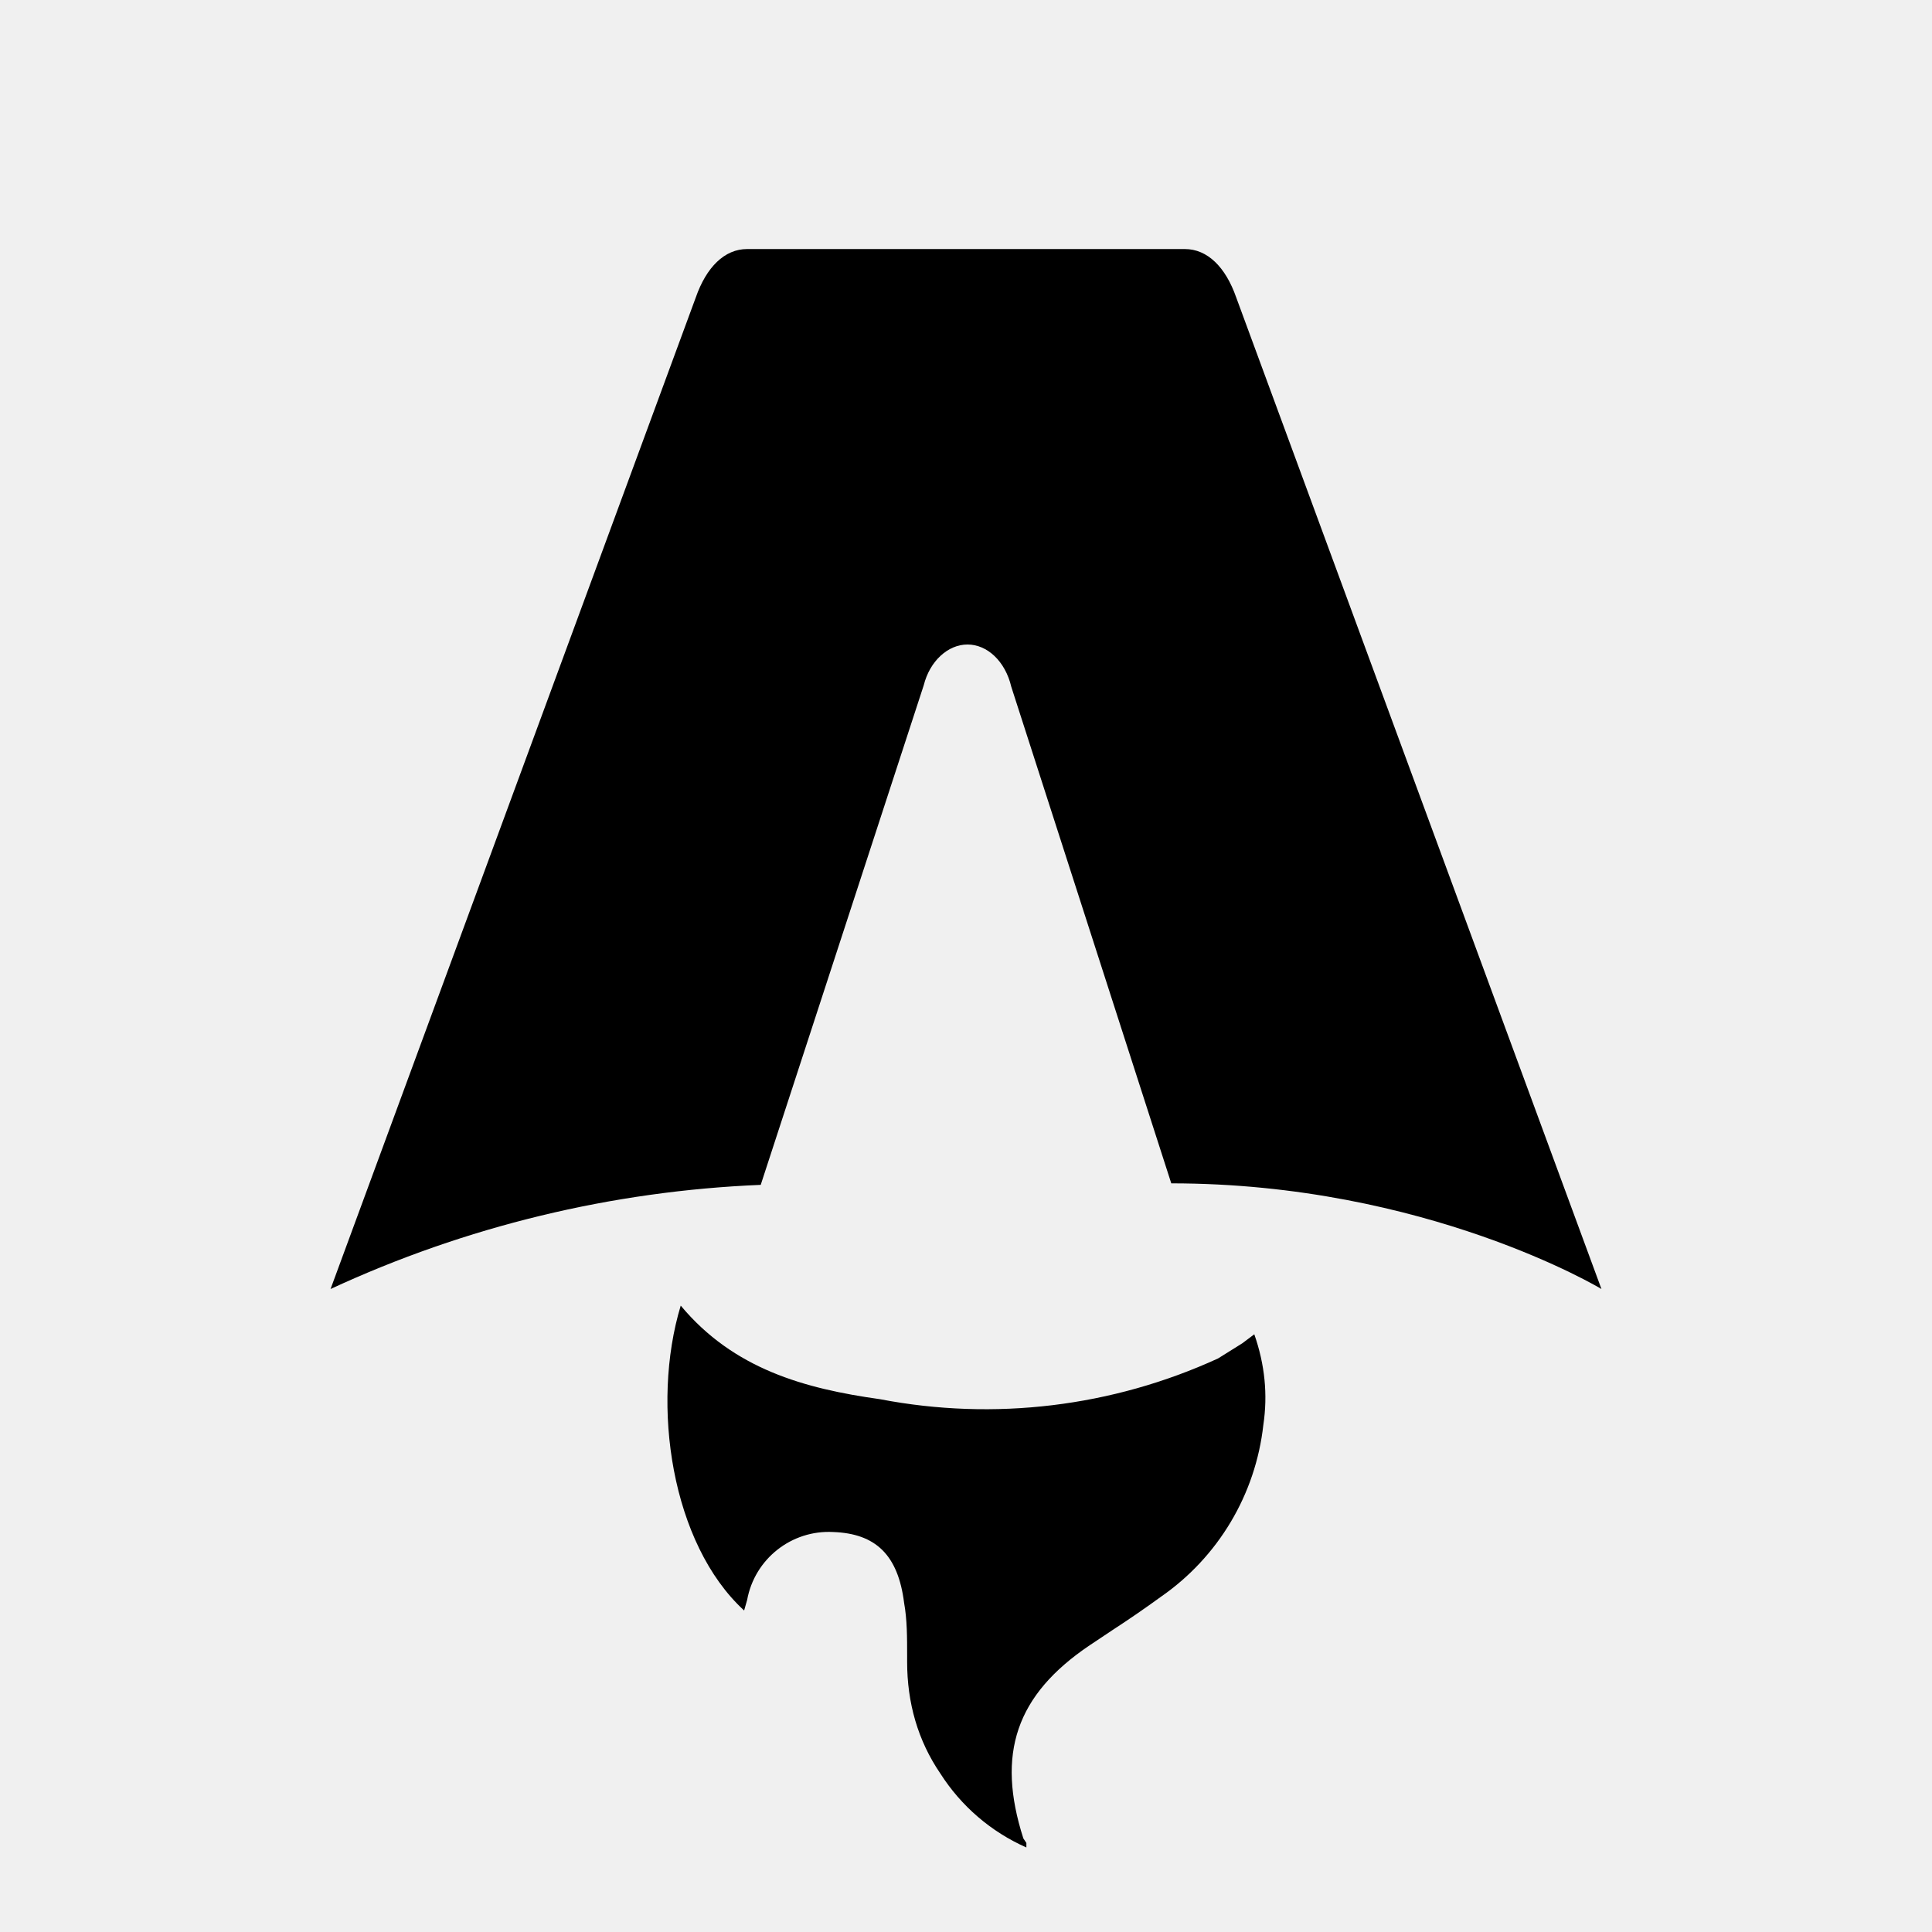
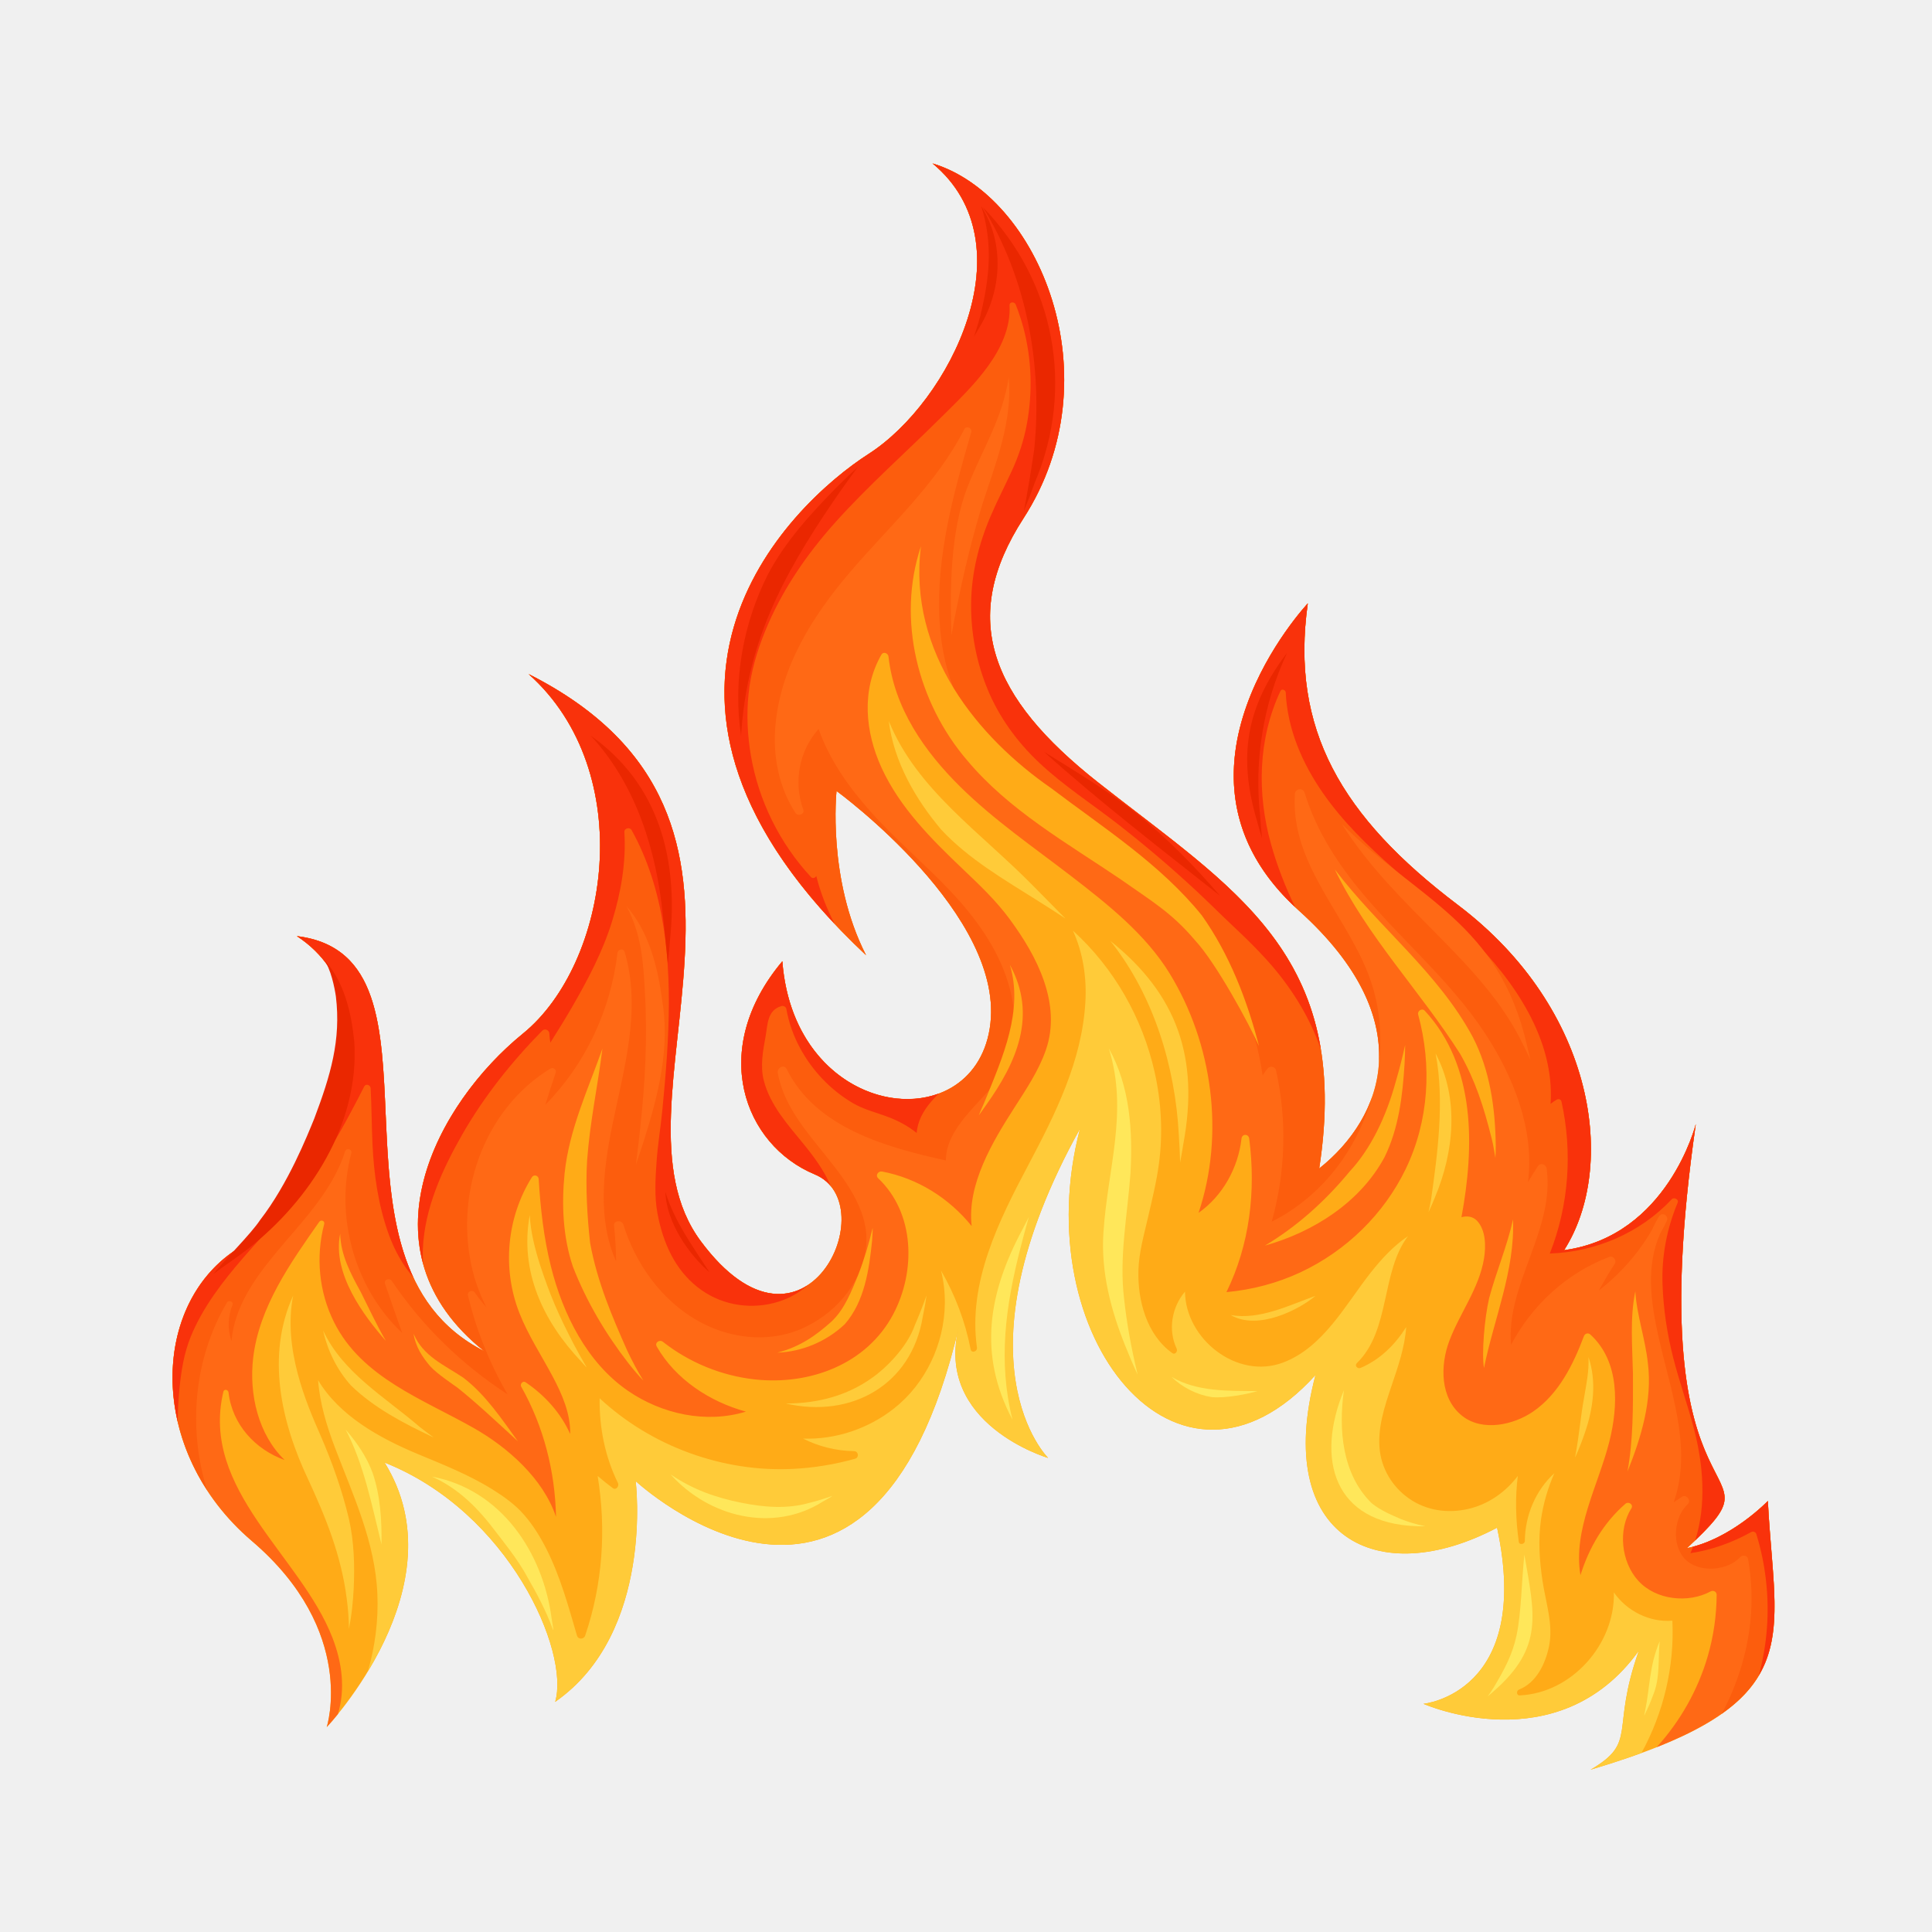
- <svg xmlns="http://www.w3.org/2000/svg" fill="none" viewBox="0 0 128 128">
-   <path d="M50.4 78.5a75.1 75.1 0 0 0-28.5 6.9l24.2-65.7c.7-2 1.9-3.2 3.4-3.2h29c1.5 0 2.7 1.2 3.4 3.2l24.2 65.7s-11.6-7-28.5-7L67 45.5c-.4-1.7-1.6-2.8-2.9-2.8-1.3 0-2.5 1.1-2.9 2.7L50.4 78.5Zm-1.1 28.2Zm-4.2-20.2c-2 6.6-.6 15.8 4.2 20.2a17.5 17.5 0 0 1 .2-.7 5.5 5.5 0 0 1 5.7-4.5c2.8.1 4.3 1.5 4.7 4.7.2 1.1.2 2.3.2 3.5v.4c0 2.7.7 5.2 2.2 7.4a13 13 0 0 0 5.7 4.9v-.3l-.2-.3c-1.8-5.6-.5-9.5 4.4-12.8l1.5-1a73 73 0 0 0 3.2-2.2 16 16 0 0 0 6.8-11.4c.3-2 .1-4-.6-6l-.8.6-1.6 1a37 37 0 0 1-22.4 2.7c-5-.7-9.7-2-13.2-6.2Z" />
-   <style>
-         path { fill: #000; }
-         @media (prefers-color-scheme: dark) {
-             path { fill: #FFF; }
-         }
-     </style>
+ <svg xmlns="http://www.w3.org/2000/svg" width="500" zoomAndPan="magnify" viewBox="0 0 375 375" height="500" preserveAspectRatio="xMidYMid meet" version="1.0">
+   <defs>
+     <clipPath id="551d6f5ef2">
+       <path d="M 33.484 31.723 L 344.438 31.723 L 344.438 343.5 L 33.484 343.5 Z M 33.484 31.723 " clip-rule="nonzero" />
+     </clipPath>
+     <clipPath id="cce763a001">
+       <path d="M 61 180.406 L 325 180.406 L 325 343.5 L 61 343.5 Z M 61 180.406 " clip-rule="nonzero" />
+     </clipPath>
+     <clipPath id="81205ddd83">
+       <path d="M 33.484 31.723 L 344.438 31.723 L 344.438 339.301 L 33.484 339.301 Z M 33.484 31.723 " clip-rule="nonzero" />
+     </clipPath>
+     <clipPath id="bd0957646c">
+       <path d="M 33 31.238 L 267 31.238 L 267 290 L 33 290 Z M 33 31.238 " clip-rule="nonzero" />
+     </clipPath>
+     <clipPath id="8827cbc29d">
+       <path d="M 140 31.238 L 257 31.238 L 257 204 L 140 204 Z M 140 31.238 " clip-rule="nonzero" />
+     </clipPath>
+     <clipPath id="730402bf49">
+       <path d="M 239.008 117 L 344.438 117 L 344.438 333 L 239.008 333 Z M 239.008 117 " clip-rule="nonzero" />
+     </clipPath>
+     <clipPath id="18ccd9d69e">
+       <path d="M 328 291 L 344.438 291 L 344.438 325.68 L 328 325.68 Z M 328 291 " clip-rule="nonzero" />
+     </clipPath>
+   </defs>
+   <g clip-path="url(#551d6f5ef2)">
+     <path fill="#ffab17" d="M 181.012 31.723 C 199.816 47.305 184.406 77.961 168.594 88.109 C 152.777 98.258 114.715 135.395 168.105 185.41 C 160.535 170.645 162.371 153.527 162.371 153.527 C 162.371 153.527 195.625 177.766 192.109 199.613 C 188.594 221.465 154.191 217.285 151.852 186.586 C 137.453 203.73 144.391 222.242 158.16 227.953 C 171.934 233.66 156.078 267.922 136.008 240.902 C 115.938 213.887 158.863 159.23 102.609 130.836 C 124.012 149.945 118.23 187.02 101.504 200.621 C 84.773 214.223 69.328 242.625 93.977 262.254 C 59.48 244.723 89.664 185.602 57.629 181.703 C 78.598 195.422 63.859 231.559 46.531 242.113 C 29.203 252.672 28.305 281.543 48.879 299.102 C 69.453 316.656 63.418 335.23 63.418 335.23 C 63.418 335.23 89.492 307.738 74.648 283.879 C 98.867 293.504 110.633 320.59 107.758 330.328 C 127.086 316.867 123.383 287.48 123.383 287.48 C 123.383 287.48 169.195 329.996 186.141 257.445 C 181.254 276.457 203.449 282.992 203.449 282.992 C 203.449 282.992 184.504 264.422 209.629 219.074 C 199.07 259.32 228.672 296.312 255.332 266.898 C 247.039 298.512 267.438 308.75 290.582 296.523 C 297.492 328.645 276.293 330.711 276.293 330.711 C 276.293 330.711 302.383 342.289 318.102 320.398 C 312.539 336.043 318.004 338.074 308.723 343.5 C 351.688 330.746 344.523 318.781 343.141 291.34 C 343.141 291.34 336.066 298.746 327.426 300.5 C 348.059 281.441 317.273 300.355 329.152 218.188 C 329.152 218.188 323.73 239.926 303.594 242.656 C 313.859 226.602 309.926 196.047 282.996 175.668 C 260.355 158.539 250.402 141.504 253.844 117.117 C 253.844 117.117 222.703 150.305 252.094 176.723 C 275.789 198.02 268.613 216.809 256.059 226.801 C 262.457 185.25 239.516 172.668 213.102 151.84 C 192.246 135.391 186.09 120.039 198.652 100.609 C 216.336 73.25 201.668 37.969 181.012 31.723 " fill-opacity="1" fill-rule="nonzero" />
+   </g>
+   <g clip-path="url(#cce763a001)">
+     <path fill="#ffcb39" d="M 308.723 343.5 C 312.375 342.418 315.645 341.336 318.609 340.25 C 322.891 332.445 325.035 323.488 324.605 314.574 C 320.164 314.93 315.762 312.699 313.254 309.09 C 313.488 319.055 305.156 328.594 295.008 329.074 C 294.301 329.109 294.293 328.16 294.852 327.938 C 298.215 326.617 299.949 322.938 300.652 319.613 C 301.547 315.395 300.031 311.043 299.406 306.883 C 298.812 302.934 298.539 298.984 299.098 295.012 C 299.535 291.871 300.438 288.84 301.695 285.949 C 298.055 289.273 296.012 294.16 295.969 299.105 C 295.961 299.758 294.891 299.945 294.793 299.266 C 294.785 299.215 294.781 299.16 294.777 299.105 C 294.195 294.902 294.082 290.672 294.605 286.48 C 292.363 289.438 289.25 291.723 285.641 292.715 C 281.746 293.785 277.555 293.414 274.09 291.258 C 270.715 289.156 268.355 285.652 267.836 281.691 C 267.273 277.348 268.738 273.023 270.105 268.965 C 271.355 265.262 272.68 261.492 272.938 257.586 C 270.785 261.004 267.871 263.902 264.09 265.512 C 263.508 265.754 262.855 265.086 263.375 264.578 C 269.93 258.176 268.008 246.875 273.289 239.941 C 270.449 241.832 268.09 244.43 265.98 247.105 C 261.113 253.305 256.832 261.531 249.039 264.473 C 240.098 267.844 230.094 259.898 230.008 250.707 C 227.438 253.707 226.672 258.145 228.391 261.781 C 228.633 262.285 228.094 263.035 227.539 262.637 C 222.547 259.047 220.797 252.422 220.969 246.543 C 221.059 243.215 222.008 239.82 222.758 236.594 C 223.57 233.066 224.457 229.531 224.941 225.938 C 225.738 220.02 225.426 213.953 224.121 208.129 C 221.766 197.598 216.227 187.883 208.254 180.637 C 210.223 184.973 210.949 189.746 210.668 194.547 C 210.008 205.934 204.836 216.246 199.594 226.133 C 193.867 236.941 187.844 248.957 189.625 261.562 C 189.738 262.352 188.562 262.715 188.402 261.902 C 187.355 256.5 185.387 251.355 182.652 246.613 C 183.168 248.699 183.422 250.852 183.395 253.02 C 183.289 260.832 179.68 268.535 173.52 273.387 C 168.527 277.324 162.207 279.441 155.879 279.234 C 158.941 280.773 162.281 281.613 165.781 281.664 C 166.633 281.68 166.797 282.906 165.98 283.137 C 162.055 284.242 157.977 284.91 153.898 285.113 C 140.25 285.789 126.383 280.703 116.391 271.406 C 116.309 277.09 117.426 282.727 119.945 287.855 C 120.23 288.434 119.586 289.32 118.953 288.848 C 117.941 288.09 116.961 287.301 116.004 286.484 C 117.703 296.855 116.973 307.484 113.582 317.465 C 113.324 318.219 112.227 318.273 111.992 317.465 C 110.328 311.773 108.754 305.984 106.066 300.668 C 104.887 298.328 103.492 296.074 101.773 294.082 C 100.039 292.07 97.816 290.484 95.57 289.082 C 90.977 286.227 85.922 284.242 80.953 282.168 C 73.68 279.125 65.875 274.816 61.738 267.883 C 62.078 272.391 63.41 276.762 65.027 281.016 C 68.57 290.324 72.828 299.316 73.25 309.445 C 73.461 314.578 72.801 319.613 71.395 324.438 C 77.566 314.238 83.684 298.395 74.648 283.879 C 98.867 293.504 110.633 320.59 107.758 330.324 C 127.086 316.867 123.383 287.48 123.383 287.48 C 123.383 287.48 169.195 329.996 186.141 257.445 C 181.254 276.457 203.449 282.992 203.449 282.992 C 203.449 282.992 184.504 264.422 209.629 219.074 C 199.07 259.32 228.672 296.312 255.332 266.898 C 247.039 298.512 267.434 308.75 290.582 296.523 C 297.492 328.645 276.293 330.711 276.293 330.711 C 276.293 330.711 302.383 342.289 318.102 320.398 C 312.539 336.043 318.004 338.074 308.723 343.5 " fill-opacity="1" fill-rule="nonzero" />
+   </g>
+   <g clip-path="url(#81205ddd83)">
+     <path fill="#ff6915" d="M 343.141 291.34 C 343.141 291.34 336.066 298.746 327.426 300.496 C 348.059 281.434 317.273 300.355 329.152 218.188 C 329.152 218.188 323.73 239.926 303.59 242.656 C 313.859 226.602 309.926 196.047 282.996 175.668 C 260.355 158.539 250.402 141.5 253.844 117.117 C 253.844 117.117 222.703 150.305 252.094 176.723 C 275.789 198.023 268.613 216.809 256.059 226.801 C 262.457 185.25 239.516 172.664 213.102 151.84 C 192.246 135.391 186.09 120.039 198.652 100.609 C 216.336 73.25 201.668 37.969 181.012 31.723 C 199.809 47.305 184.41 77.961 168.594 88.113 C 152.777 98.258 114.715 135.395 168.105 185.41 C 160.535 170.645 162.371 153.527 162.371 153.527 C 162.371 153.527 195.625 177.766 192.109 199.613 C 188.598 221.465 154.191 217.285 151.852 186.586 C 137.453 203.73 144.391 222.242 158.16 227.953 C 171.934 233.66 156.078 267.922 136.008 240.902 C 115.938 213.887 158.863 159.23 102.609 130.836 C 124.012 149.945 118.23 187.02 101.504 200.621 C 84.773 214.223 69.328 242.621 93.977 262.254 C 59.48 244.723 89.664 185.602 57.629 181.703 C 78.598 195.422 63.859 231.559 46.531 242.113 C 29.203 252.672 28.305 281.543 48.883 299.102 C 69.453 316.656 63.418 335.23 63.418 335.23 C 63.418 335.23 64.277 334.324 65.582 332.719 C 67.082 327.77 66.379 322.668 64.535 317.902 C 58.375 301.953 38.836 289.168 43.355 270.133 C 43.5 269.527 44.301 269.738 44.359 270.27 C 45.066 276.488 49.539 281.348 55.246 283.387 C 50.102 278.414 48.328 270.609 49.133 263.621 C 50.281 253.695 56.387 245.117 61.965 237.156 C 62.297 236.684 63.09 236.961 62.93 237.566 C 61.254 243.91 61.898 250.785 64.855 256.664 C 70.25 267.43 82.102 271.582 91.945 277.176 C 98.527 280.91 105.438 286.98 107.922 294.422 C 107.742 285.613 105.535 276.871 101.172 269.16 C 100.875 268.641 101.484 267.934 102.027 268.305 C 105.762 270.836 108.836 274.234 110.668 278.332 C 110.762 274.418 109.109 270.637 107.281 267.191 C 105.098 263.082 102.492 259.156 100.793 254.797 C 97.438 246.203 98.352 236.316 103.238 228.5 C 103.625 227.887 104.52 228.16 104.559 228.859 C 104.902 234.562 105.543 240.266 106.934 245.824 C 109.227 255.004 113.902 264.484 121.906 269.969 C 128.508 274.496 137.078 276.344 144.781 273.996 C 137.773 272.082 131.105 267.715 127.48 261.375 C 127.023 260.566 128.035 259.945 128.68 260.453 C 133.781 264.473 140.062 267.039 146.52 267.746 C 157.137 268.902 168.215 264.844 173.383 255.074 C 177.785 246.746 177.594 235.461 170.449 228.695 C 169.844 228.117 170.488 227.254 171.207 227.391 C 178.125 228.703 184.234 232.574 188.602 237.98 C 187.672 229.855 192.691 221.543 196.906 214.977 C 199.199 211.395 201.625 207.801 203.02 203.75 C 204.547 199.32 204.129 194.734 202.613 190.359 C 201.125 186.039 198.684 182.086 195.992 178.422 C 193.34 174.805 190.098 171.746 186.859 168.66 C 180.793 162.879 174.684 156.793 171.125 149.062 C 167.914 142.078 167.152 133.953 171.07 127.086 C 171.469 126.387 172.387 126.777 172.461 127.465 C 173.562 137.449 179.457 145.891 186.449 152.773 C 193.012 159.227 200.629 164.449 207.902 170.043 C 214.898 175.43 222.348 181.309 227.016 188.93 C 235.383 202.566 237.742 220.172 232.641 235.41 C 237.316 232.133 240.34 226.664 240.973 221 C 241.078 220.031 242.348 220.047 242.469 221 C 243.793 231.172 242.578 241.559 238.051 250.801 C 243.035 250.344 247.93 249.062 252.465 246.934 C 261.281 242.797 268.613 235.676 272.852 226.891 C 277.348 217.574 277.973 206.848 275.266 196.93 C 275.07 196.211 276.02 195.605 276.551 196.184 C 286.5 206.934 286.191 222.652 283.668 236.266 C 284.715 235.953 285.879 236.098 286.684 236.945 C 288.426 238.781 288.426 241.965 288.047 244.273 C 287.098 250.086 283.328 254.883 281.301 260.297 C 279.527 265.027 279.484 271.398 283.816 274.824 C 287.75 277.934 293.789 276.59 297.594 273.973 C 302.551 270.562 305.375 264.836 307.43 259.359 C 307.633 258.828 308.242 258.629 308.684 259.027 C 314.434 264.281 314.121 272.891 312.363 279.852 C 310.254 288.223 305.27 296.949 306.766 305.734 C 308.426 300.43 311.219 295.605 315.484 291.887 C 316.094 291.352 317.117 292.039 316.648 292.777 C 314.004 296.934 314.66 303.188 318 306.84 C 321.438 310.598 327.719 311.238 332.051 308.883 C 332.559 308.613 333.207 308.949 333.203 309.543 C 333.176 313.594 332.594 317.648 331.453 321.539 C 329.539 328.09 326.105 334.117 321.562 339.129 C 350.098 327.801 344.363 315.641 343.141 291.34 " fill-opacity="1" fill-rule="nonzero" />
+   </g>
+   <g clip-path="url(#bd0957646c)">
+     <path fill="#fc5d0d" d="M 256.059 226.801 C 262.457 185.25 239.516 172.668 213.102 151.84 C 192.246 135.391 186.09 120.039 198.652 100.609 C 216.336 73.25 201.668 37.969 181.012 31.723 C 199.816 47.305 184.406 77.961 168.594 88.109 C 152.777 98.258 114.715 135.395 168.105 185.41 C 160.535 170.645 162.371 153.527 162.371 153.527 C 162.371 153.527 195.625 177.766 192.109 199.613 C 188.594 221.465 154.191 217.285 151.852 186.586 C 137.453 203.73 144.391 222.242 158.16 227.953 C 171.934 233.66 156.078 267.922 136.008 240.902 C 115.938 213.887 158.863 159.23 102.609 130.836 C 124.012 149.945 118.23 187.02 101.504 200.621 C 84.773 214.223 69.328 242.625 93.977 262.254 C 59.48 244.723 89.664 185.602 57.629 181.703 C 78.598 195.422 63.859 231.559 46.531 242.113 C 32.16 250.867 29.105 272.215 40.211 289.262 C 36.43 277.273 37.621 263.676 44.047 252.82 C 44.379 252.258 45.383 252.641 45.129 253.277 C 44.203 255.598 44.145 258.035 44.934 260.297 C 45.477 253.828 49.32 248.312 53.41 243.355 C 58.492 237.199 64.5 231.273 66.988 223.484 C 67.23 222.719 68.402 223.035 68.195 223.816 C 64.93 236.062 68.801 250.027 78.051 258.707 C 76.945 255.527 75.809 252.359 74.73 249.164 C 74.461 248.355 75.609 247.98 76.035 248.613 C 81.953 257.402 89.641 264.875 98.516 270.629 C 95.047 264.652 92.449 258.203 90.836 251.469 C 90.637 250.637 91.715 250.23 92.172 250.906 C 92.855 251.902 93.609 252.828 94.398 253.727 C 93.324 251.609 92.461 249.395 91.855 247.094 C 87.996 232.391 93.648 215.469 106.852 207.398 C 107.348 207.098 108.062 207.605 107.867 208.18 C 107.164 210.258 106.488 212.344 105.848 214.441 C 113.66 206.504 118.531 196.055 119.852 184.977 C 119.941 184.211 121.008 183.973 121.246 184.789 C 124.562 196.031 121.062 207.496 118.816 218.582 C 117.094 227.066 115.922 236.727 119.586 244.809 C 119.547 242.512 119.445 240.211 119.18 237.926 C 119.051 236.848 120.695 236.742 120.988 237.68 C 123.352 245.254 128.262 252.188 135.191 256.223 C 141.289 259.773 148.996 260.773 155.566 257.918 C 161.719 255.246 166.891 249.602 167.992 242.855 C 169.148 235.777 164.629 229.754 160.461 224.543 C 156.539 219.645 152.113 214.621 150.961 208.25 C 150.785 207.254 152.199 206.488 152.707 207.516 C 158.34 218.926 172.02 222.691 183.59 225.242 C 183.625 218.859 190.289 214.207 193.707 209.453 C 197.598 204.039 197.566 196.973 195.699 190.812 C 193.621 183.977 189.293 178.047 184.434 172.91 C 179.484 167.684 173.941 163.078 169.141 157.711 C 164.84 152.902 161.039 147.594 158.891 141.492 C 155.129 145.684 153.957 151.805 155.918 157.129 C 156.258 158.059 154.871 158.535 154.383 157.77 C 151.121 152.691 149.969 146.66 150.523 140.688 C 151.574 129.355 157.703 119.594 164.93 111.121 C 172.633 102.086 181.715 94.027 187.172 83.305 C 187.559 82.547 188.758 83.09 188.527 83.879 C 185.102 95.617 181.719 107.863 182.348 120.207 C 182.621 125.625 183.766 131.066 186.145 135.969 C 188.086 139.965 190.836 143.539 193.934 146.715 C 200.367 153.301 208.199 158.281 215.598 163.68 C 223.168 169.215 230.07 175.34 235.293 183.207 C 240.402 190.891 243.746 199.641 245.074 208.762 C 245.387 208.266 245.707 207.773 246.105 207.332 C 246.57 206.82 247.527 207.07 247.676 207.746 C 249.844 217.477 249.52 227.551 246.84 237.133 C 252.32 234.367 257.008 230.223 260.52 225.168 C 263.129 221.41 265.117 217.176 266.379 212.738 C 264.453 218.383 260.617 223.176 256.059 226.801 " fill-opacity="1" fill-rule="nonzero" />
+   </g>
+   <g clip-path="url(#8827cbc29d)">
+     <path fill="#f9320b" d="M 158.438 170.031 C 158.254 170.406 157.734 170.59 157.41 170.238 C 151.332 163.672 147.242 155.426 145.738 146.594 C 145.074 142.676 144.887 138.672 145.293 134.711 C 145.719 130.516 146.922 126.418 148.512 122.516 C 151.695 114.691 156.551 107.605 162.18 101.336 C 168.555 94.234 175.719 87.914 182.48 81.199 C 185.715 77.992 189.102 74.781 191.773 71.07 C 194.258 67.621 196.176 63.625 195.953 59.281 C 195.914 58.535 196.922 58.523 197.152 59.117 C 197.73 60.594 198.234 62.098 198.645 63.625 C 200.262 69.699 200.457 76.141 199.312 82.316 C 198.727 85.465 197.758 88.418 196.426 91.32 C 195.074 94.273 193.578 97.156 192.297 100.141 C 189.973 105.559 188.555 111.254 188.492 117.164 C 188.434 122.836 189.516 128.504 191.672 133.746 C 193.926 139.227 197.434 144.02 201.734 148.066 C 206.406 152.461 211.785 155.938 216.844 159.855 C 222.16 163.984 227.301 168.352 232.223 172.934 C 234.645 175.188 236.965 177.531 239.375 179.789 C 241.66 181.926 243.895 184.113 245.988 186.438 C 250.418 191.359 254.191 197.277 256.367 203.652 C 252.422 179.465 233.836 168.188 213.102 151.84 C 192.246 135.391 186.098 120.039 198.652 100.609 C 216.34 73.246 201.668 37.969 181.012 31.723 C 199.809 47.305 184.41 77.961 168.594 88.109 C 153.426 97.844 117.816 132.398 162.004 179.324 C 160.461 176.379 159.254 173.258 158.438 170.031 " fill-opacity="1" fill-rule="nonzero" />
+   </g>
+   <path fill="#f9320b" d="M 151.676 195.277 C 152.051 195.172 152.559 195.41 152.629 195.82 C 153.098 198.508 154.031 201.109 155.336 203.504 C 157.703 207.859 161.234 211.57 165.512 214.098 C 167.73 215.406 170.227 215.961 172.609 216.891 C 174.539 217.645 176.332 218.621 177.93 219.91 C 178.086 217.645 179.223 215.594 180.715 213.855 C 181.188 213.305 181.688 212.777 182.195 212.258 C 170.73 216.5 153.488 208.016 151.852 186.586 C 137.453 203.73 144.391 222.242 158.16 227.949 C 159.434 228.48 160.453 229.254 161.238 230.195 C 160.012 227.297 158.09 224.656 156.109 222.215 C 153.02 218.418 149.496 214.586 148.25 209.719 C 147.539 206.938 148.078 204.023 148.586 201.246 C 149.02 198.887 148.871 196.098 151.676 195.277 " fill-opacity="1" fill-rule="nonzero" />
+   <path fill="#f9320b" d="M 82.082 242.371 C 82.41 234.484 85.895 226.891 89.758 220.145 C 93.973 212.785 99.312 206.098 105.246 200.059 C 105.754 199.539 106.613 199.941 106.629 200.629 C 106.652 201.215 106.734 201.797 106.824 202.371 C 108.262 200.094 109.684 197.805 111.031 195.477 C 114.117 190.141 117.02 184.652 118.832 178.738 C 120.539 173.172 121.555 167.324 121.191 161.496 C 121.148 160.742 122.238 160.484 122.59 161.113 C 123.355 162.496 124.059 163.91 124.684 165.363 C 130.016 177.695 130.316 191.555 129.461 204.758 C 129.234 208.297 128.914 211.824 128.574 215.355 C 128.246 218.762 127.668 222.137 127.434 225.555 C 127.211 228.789 127.012 232.25 127.602 235.445 C 128.125 238.289 128.977 241.09 130.324 243.656 C 132.848 248.473 137.105 252.047 142.496 253.121 C 147.52 254.129 153.023 252.848 156.871 249.398 C 151.871 252.762 144.301 252.066 136.008 240.902 C 115.938 213.887 158.863 159.23 102.609 130.836 C 124.012 149.945 118.23 187.02 101.504 200.621 C 89.172 210.645 77.566 228.703 82.164 245.367 C 82.066 244.379 82.039 243.379 82.082 242.371 " fill-opacity="1" fill-rule="nonzero" />
+   <path fill="#f9320b" d="M 34.84 269.457 C 35.184 266.031 35.719 262.656 37.02 259.457 C 39.363 253.727 43.199 248.762 47.223 244.113 C 51.492 239.184 56.105 234.527 59.934 229.238 C 64.098 223.477 67.469 217.203 70.699 210.883 C 71.02 210.258 71.906 210.602 71.941 211.219 C 72.133 214.844 72.137 218.477 72.301 222.102 C 72.57 227.988 73.438 234.004 75.449 239.57 C 76.555 242.621 78.129 245.508 80.23 247.941 C 68.906 223.73 83.41 184.836 57.629 181.699 C 78.598 195.422 63.859 231.559 46.531 242.113 C 35.75 248.684 31.336 262.34 34.496 275.957 C 34.516 273.777 34.621 271.605 34.84 269.457 " fill-opacity="1" fill-rule="nonzero" />
+   <g clip-path="url(#730402bf49)">
+     <path fill="#fc5d0d" d="M 343.141 291.34 C 343.141 291.34 336.066 298.746 327.426 300.496 C 348.059 281.434 317.273 300.355 329.152 218.188 C 329.152 218.188 323.73 239.926 303.59 242.656 C 313.859 226.602 309.926 196.047 282.996 175.668 C 260.355 158.539 250.402 141.5 253.844 117.117 C 253.844 117.117 222.703 150.305 252.094 176.723 C 264.25 187.648 268.266 197.906 267.613 206.66 C 268.262 201.48 267.891 196.191 266.324 191.184 C 262.336 178.457 250.414 168.305 251.336 154.125 C 251.406 153.055 252.902 152.809 253.227 153.871 C 255.312 160.703 259.09 166.777 263.555 172.289 C 271.465 182.051 281.375 190.07 288.285 200.633 C 293.805 209.082 297.895 219.352 296.578 229.449 C 297.191 228.422 297.816 227.398 298.48 226.402 C 299.027 225.578 300.094 225.98 300.215 226.871 C 301.781 238.766 292.277 249.352 293.297 261.016 C 297.387 253.285 304.168 247.035 312.398 243.953 C 313.141 243.676 313.844 244.656 313.43 245.289 C 312.309 246.977 311.309 248.738 310.32 250.504 C 314.477 247.25 318.027 243.281 320.656 238.703 C 321.047 237.816 321.496 236.953 322.023 236.105 C 322.629 235.148 323.992 235.984 323.523 236.98 C 323.113 237.84 322.672 238.68 322.207 239.504 C 320.879 242.555 320.375 245.855 320.461 249.242 C 320.828 263.117 329.723 277.902 324.859 291.598 C 325.391 291.242 325.922 290.887 326.453 290.535 C 327.332 289.953 328.34 291.285 327.574 291.988 C 324.875 294.438 324.402 299.953 327.102 302.664 C 329.805 305.371 335.344 304.91 337.801 302.207 C 338.227 301.73 339.188 301.945 339.301 302.605 C 340.016 306.668 340.172 310.793 339.73 314.898 C 339.051 321.145 337.125 327.172 334.188 332.641 C 348.113 322.852 344.141 311.117 343.141 291.34 " fill-opacity="1" fill-rule="nonzero" />
+   </g>
+   <path fill="#f9320b" d="M 246.711 163.867 C 243.957 154.023 244.164 143.488 248.527 134.137 C 248.773 133.605 249.535 133.91 249.559 134.414 C 249.891 141.559 252.793 148.223 256.852 154.031 C 264.539 165.043 275.977 172.547 285.406 181.91 C 293.895 190.34 301.793 201.77 300.969 214.258 C 301.352 213.949 301.754 213.66 302.191 213.422 C 302.516 213.242 302.988 213.391 303.074 213.781 C 305.262 223.586 304.516 233.961 300.816 243.309 C 309.703 243.012 318.379 239.301 324.484 232.773 C 324.926 232.305 325.906 232.789 325.633 233.441 C 323.535 238.461 322.5 243.848 322.695 249.289 C 322.867 254.09 323.582 258.887 324.77 263.535 C 325.953 268.191 327.59 272.719 328.801 277.359 C 330.609 284.273 331.246 292.074 329.035 298.988 C 346.359 282.422 317.605 298.055 329.152 218.188 C 329.152 218.188 323.73 239.926 303.59 242.66 C 313.859 226.598 309.926 196.043 282.996 175.668 C 260.355 158.539 250.402 141.504 253.844 117.117 C 253.844 117.117 223.238 149.746 251.371 176.051 C 249.473 172.133 247.887 168.059 246.711 163.867 " fill-opacity="1" fill-rule="nonzero" />
+   <g clip-path="url(#18ccd9d69e)">
+     <path fill="#f9320b" d="M 328.109 301.473 C 332.266 300.844 336.223 299.418 339.906 297.375 C 340.301 297.156 340.777 297.355 340.906 297.777 C 341.809 300.703 342.43 303.703 342.777 306.75 C 343.484 312.953 343.012 319.23 341.383 325.195 C 346.375 316.773 343.898 306.383 343.141 291.34 C 343.141 291.34 336.711 298.062 328.621 300.207 C 328.461 300.633 328.293 301.059 328.109 301.473 " fill-opacity="1" fill-rule="nonzero" />
+   </g>
+   <path fill="#ea2700" d="M 114.664 142.801 C 123.566 152.395 127.418 165.324 128.656 177.594 C 129.035 180.66 129.348 184.254 129.633 187.059 C 129.809 185.449 129.953 183.836 130.07 182.219 C 131.637 166.734 127.91 152.152 114.664 142.801 " fill-opacity="1" fill-rule="nonzero" />
+   <path fill="#ea2700" d="M 162.465 94.504 C 157.434 99.633 152.477 105.031 149.09 111.414 C 144.23 120.988 142.203 132.18 143.848 142.82 C 144.887 125.137 151.711 112.074 161.656 97.449 C 163.129 95.242 165.145 92.516 166.461 90.676 C 165.098 91.922 163.77 93.199 162.465 94.504 " fill-opacity="1" fill-rule="nonzero" />
+   <path fill="#ea2700" d="M 190.469 40.027 C 192.812 47.523 192.012 54.105 190.301 61.234 C 189.941 62.598 189.477 64.055 189.039 65.328 C 189.383 64.789 189.715 64.234 190.031 63.68 C 194.445 56.48 195.043 47.297 190.469 40.027 " fill-opacity="1" fill-rule="nonzero" />
+   <path fill="#ea2700" d="M 190.797 40.246 C 199.461 54.344 202.352 71.234 200.746 87.191 C 200.164 91.184 199.477 95.406 198.727 99.238 C 199.477 97.395 200.18 95.531 200.863 93.652 C 208.664 75.27 204.715 54.555 190.797 40.246 " fill-opacity="1" fill-rule="nonzero" />
+   <path fill="#ea2700" d="M 220.562 157.855 C 214.918 153.383 208.711 149.715 202.613 145.906 C 213.332 155.57 226.211 165.48 236.836 173.891 C 231.855 168.125 226.504 162.641 220.562 157.855 " fill-opacity="1" fill-rule="nonzero" />
+   <path fill="#ea2700" d="M 249.824 126.715 C 241.844 137.188 240.266 146.863 244 159.398 C 244.289 160.469 244.664 161.836 244.961 162.715 C 244.812 161.238 244.688 159.758 244.586 158.281 C 243.41 147.484 245.238 136.492 249.824 126.715 " fill-opacity="1" fill-rule="nonzero" />
+   <path fill="#ea2700" d="M 68.777 202.285 C 68.215 196.586 66.809 190.398 62.77 186.125 C 64.242 187.98 64.957 191.82 65.191 193.375 C 66.227 201.867 64.145 208.777 61 217.113 C 59.645 220.426 55.941 229.762 50.508 236.773 C 48.75 239.469 43.418 244.723 41.398 247.297 C 43.578 245.633 45.891 244.156 48.051 242.469 C 60.188 232.965 69.762 218.164 68.777 202.285 " fill-opacity="1" fill-rule="nonzero" />
+   <path fill="#ea2700" d="M 129.152 231.352 C 129.336 237.418 133.961 243.77 137.691 246.922 C 134.457 241.918 130.875 237.004 129.152 231.352 " fill-opacity="1" fill-rule="nonzero" />
+   <path fill="#ffe75a" d="M 220.73 266.445 C 219.527 261.43 218.668 256.582 218.195 252.156 C 217.188 244.039 218.824 235.969 219.414 227.887 C 219.902 219.637 219.348 210.836 215.219 203.492 C 219.07 215.809 214.965 226.805 214.172 239.309 C 213.668 246.902 215.641 254.387 218.473 261.379 C 219.199 263.188 220.039 265.188 220.824 266.836 C 220.793 266.703 220.762 266.574 220.73 266.445 " fill-opacity="1" fill-rule="nonzero" />
+   <path fill="#ffe75a" d="M 157.027 291.723 C 152.707 292.945 148.215 292.547 143.875 291.68 C 138.766 290.645 134.477 289.102 130.168 286.184 C 137.547 294.438 150.004 297.598 159.691 291.469 C 160.242 291.164 161.395 290.523 161.566 290.348 C 160.078 290.879 158.562 291.348 157.027 291.723 " fill-opacity="1" fill-rule="nonzero" />
+   <path fill="#ffe75a" d="M 199.699 236.223 C 199.273 237.02 198.855 237.828 198.449 238.637 C 191.887 250.895 189.773 262.82 196.527 275.57 C 193.688 264.246 195.188 253.543 198.016 242.445 C 198.527 240.395 199.152 238.145 199.699 236.223 " fill-opacity="1" fill-rule="nonzero" />
+   <path fill="#ffe75a" d="M 276.5 296.172 C 275.074 295.984 273.016 295.277 272.031 294.895 C 270.195 294.094 268.086 293.262 266.254 291.781 C 260.48 286.148 259.781 277.41 260.859 269.828 C 255.332 283.195 258.824 295.684 274.973 296.23 C 275.344 296.273 277.066 296.234 276.5 296.172 " fill-opacity="1" fill-rule="nonzero" />
+   <path fill="#ffe75a" d="M 227.391 267.254 C 229.488 269.301 232.305 270.723 235.199 271.18 C 237.938 271.434 242.168 270.574 244.07 270.012 C 238.441 269.945 232.414 270.195 227.391 267.254 " fill-opacity="1" fill-rule="nonzero" />
+   <path fill="#ffe75a" d="M 295.879 301.742 C 295.312 307.246 295.305 312.816 294.367 317.41 C 293.508 321.32 292.039 323.957 289.945 327.512 C 289.594 328.102 289.129 328.754 288.762 329.258 C 289.172 328.93 289.57 328.594 289.957 328.238 C 299.734 319.684 297.832 313.207 295.879 301.742 " fill-opacity="1" fill-rule="nonzero" />
+   <path fill="#ffe75a" d="M 319.297 332.176 C 319.273 332.375 319.051 333.18 319.191 332.891 C 319.828 331.625 320.395 330.328 320.879 328.992 C 322.258 325.668 321.805 322.055 322.145 318.559 C 320.082 323.473 320.266 327.496 319.297 332.176 " fill-opacity="1" fill-rule="nonzero" />
+   <path fill="#ffe75a" d="M 72.348 285.949 C 71.203 282.801 69.27 279.984 67.082 277.473 C 70.613 284.145 72.172 292.176 74.051 299.762 C 74.117 295.129 73.84 290.363 72.348 285.949 " fill-opacity="1" fill-rule="nonzero" />
+   <path fill="#ffe75a" d="M 107.082 314.227 C 105.41 301.332 97.262 289.117 83.855 286.613 C 89.121 288.965 92.91 292.883 96.273 297.367 C 97.215 298.629 100.551 302.66 102.426 306.242 C 104.262 309.398 105.973 312.664 107.234 316.055 C 107.652 317.344 107.137 314.742 107.082 314.227 " fill-opacity="1" fill-rule="nonzero" />
+   <path fill="#ffcb39" d="M 67.719 294.781 C 66.398 289.219 64.469 283.816 62.195 278.574 C 59.48 272.371 54.879 261.789 56.902 251.461 C 51.609 263.152 54.57 276.078 59.84 287.207 C 63.195 294.449 66.234 301.883 67.301 310.301 C 67.562 312.223 67.719 314.363 67.73 316.18 C 68.238 313.625 68.512 311.023 68.648 308.422 C 68.867 303.863 68.734 299.246 67.719 294.781 " fill-opacity="1" fill-rule="nonzero" />
+   <path fill="#ffcb39" d="M 62.156 278.473 C 62.117 278.379 62.078 278.281 62.035 278.184 C 61.949 277.977 62.059 278.242 62.156 278.473 " fill-opacity="1" fill-rule="nonzero" />
+   <path fill="#ffcb39" d="M 83.633 278.609 C 82.941 278.109 82.02 277.402 81.496 276.992 C 74.641 271.098 66.539 266.465 62.715 258.246 C 63.586 262.172 65.43 265.926 68.125 268.922 C 72.578 273.238 78.227 276.207 83.797 278.836 C 84.477 279.148 83.914 278.832 83.633 278.609 " fill-opacity="1" fill-rule="nonzero" />
+   <path fill="#ffcb39" d="M 111.328 260.84 C 108.324 255.016 106.848 251.637 104.828 245.543 C 103.809 242.297 102.988 239.145 102.828 235.836 C 100.812 246.73 105.41 256.449 112.781 264.238 C 113.07 264.547 113.816 265.43 113.848 265.367 C 112.969 263.879 112.137 262.367 111.328 260.84 " fill-opacity="1" fill-rule="nonzero" />
+   <path fill="#ffcb39" d="M 177.586 257.176 C 176.02 261.668 171.648 265.809 169.25 267.449 C 164.43 270.902 158.684 272.422 152.512 272.418 C 165.219 275.348 176.93 268.836 179.105 255.598 C 179.395 254.254 179.68 252.695 179.832 251.441 C 179.156 253.414 178.207 255.738 177.586 257.176 " fill-opacity="1" fill-rule="nonzero" />
+   <path fill="#ffcb39" d="M 200.574 171.977 C 190.355 161.562 177.914 153.246 172.516 139.961 C 173.48 147.812 177.668 155.074 182.703 161.047 C 188.078 166.797 194.977 170.762 201.574 174.926 C 203.32 176.012 205.133 177.191 206.801 178.289 C 204.734 176.18 202.656 174.07 200.574 171.977 " fill-opacity="1" fill-rule="nonzero" />
+   <path fill="#ffcb39" d="M 215.52 182.629 C 224.094 193.402 228.086 207.289 228.797 220.055 C 228.926 221.879 229.004 223.93 229.062 225.641 C 229.297 224.395 229.512 223.141 229.711 221.883 C 232.738 205.512 228.617 193.105 215.52 182.629 " fill-opacity="1" fill-rule="nonzero" />
+   <path fill="#ffcb39" d="M 238.883 255.25 C 244.172 258.344 252.219 254.168 255.336 251.52 C 250.172 253.367 244.469 256.242 238.883 255.25 " fill-opacity="1" fill-rule="nonzero" />
+   <path fill="#ffcb39" d="M 278.648 204.477 C 280.434 213.723 278.996 224.172 277.773 232.816 C 277.637 233.621 277.418 234.59 277.273 235.285 C 277.719 234.348 278.125 233.395 278.512 232.43 C 282.238 223.586 283.258 213.199 278.648 204.477 " fill-opacity="1" fill-rule="nonzero" />
+   <path fill="#ffcb39" d="M 308.324 263.422 C 308.441 266.219 307.945 268.422 307.488 271.172 C 306.695 275.562 306.621 277.863 305.824 282.305 C 305.793 282.535 305.641 283.145 305.801 282.738 C 306.48 281.215 307.098 279.656 307.633 278.07 C 309.254 273.406 309.949 268.18 308.324 263.422 " fill-opacity="1" fill-rule="nonzero" />
+   <path fill="#ffab17" d="M 319.855 264.605 C 319.355 259.871 317.695 255.309 317.414 250.641 C 316.332 255.941 316.848 261.383 316.957 266.75 C 316.973 273.059 317.02 279.492 315.891 285.633 C 318.551 279.023 320.75 271.793 319.855 264.605 " fill-opacity="1" fill-rule="nonzero" />
+   <path fill="#ffab17" d="M 270.957 209.797 C 269.016 216.953 265.965 223.09 261.984 227.367 C 257.195 233.176 251.723 238.066 245.516 241.773 C 254.934 239.125 263.965 233.406 268.715 224.652 C 271.488 219.051 272.246 212.703 272.621 206.535 C 272.688 205.324 272.738 203.906 272.742 202.809 C 272.227 205.156 271.633 207.488 270.957 209.797 " fill-opacity="1" fill-rule="nonzero" />
+   <path fill="#ffab17" d="M 285.816 201.203 C 279.094 188.711 267.535 179.93 259.086 168.762 C 265.391 181.844 275.719 192.43 283.445 204.609 C 286.336 209.715 287.996 214.781 289.562 221.098 C 289.863 222.211 290.105 224.016 290.258 224.758 C 290.305 223.949 290.328 223.141 290.324 222.332 C 290.23 215.086 289.207 207.688 285.816 201.203 " fill-opacity="1" fill-rule="nonzero" />
+   <path fill="#ffab17" d="M 293.68 236.688 C 292.539 241.887 290.422 246.801 289.051 251.934 C 288.113 255.941 287.574 262.777 288.039 265.539 C 289.984 255.93 294.055 246.66 293.68 236.688 " fill-opacity="1" fill-rule="nonzero" />
+   <path fill="#ffab17" d="M 233.27 177.672 C 225.211 167.688 214.16 160.672 204.027 152.984 C 190.004 143.273 176.16 126.805 178.754 106.031 C 174.02 120.211 178.125 136.398 187.742 147.605 C 195.871 157.297 207.062 163.598 217.41 170.605 C 223.461 174.867 227.398 177.117 231.957 182.516 C 236.098 186.977 242.484 198.805 244.367 203.027 C 242.059 194.098 238.629 185.227 233.27 177.672 " fill-opacity="1" fill-rule="nonzero" />
+   <path fill="#ffab17" d="M 121.773 262.215 C 118.898 255.742 115.926 248.863 114.543 241.273 C 113.988 236.262 113.633 230.52 113.957 225.242 C 114.539 217.504 115.934 211.367 116.934 203.531 C 114.121 211.5 110.449 219.301 109.582 227.812 C 108.992 233.824 109.258 240.082 111.195 245.848 C 113.816 252.586 117.551 258.895 121.977 264.602 C 122.879 265.746 123.945 267.016 124.879 267.98 C 123.73 266.121 122.711 264.184 121.773 262.215 " fill-opacity="1" fill-rule="nonzero" />
+   <path fill="#ffab17" d="M 70.035 250.805 C 68.082 247.258 66.121 243.578 66.027 239.469 C 64.449 247.223 70.668 255.465 74.91 260.281 C 73.113 257.219 71.633 253.984 70.035 250.805 " fill-opacity="1" fill-rule="nonzero" />
+   <path fill="#ffab17" d="M 89.941 267.418 C 86.223 264.926 82.133 263.281 80.281 258.891 C 80.617 261.293 81.973 263.422 83.535 265.223 C 84.816 266.645 88.051 268.805 88.801 269.348 C 92.363 272.18 96.621 276.16 100.523 279.758 C 97.348 275.387 94.277 270.734 89.941 267.418 " fill-opacity="1" fill-rule="nonzero" />
+   <path fill="#ffab17" d="M 169.379 238.34 C 168.637 241.484 167.699 244.578 166.527 247.586 C 165.379 250.305 164 254.141 161.281 256.613 C 158.336 259.223 155.297 261.414 150.879 262.547 C 155.707 262.379 160.469 260.344 163.973 257.023 C 167.809 252.641 168.688 246.465 169.27 240.855 C 169.312 240.109 169.426 238.723 169.379 238.34 " fill-opacity="1" fill-rule="nonzero" />
+   <path fill="#ffab17" d="M 196.02 187.285 C 198.676 196.133 194.613 205.195 191.297 213.391 C 191.051 214.074 190.164 215.93 189.996 216.48 C 190.477 215.82 190.949 215.152 191.41 214.484 C 197.348 206.16 201.375 197.062 196.02 187.285 " fill-opacity="1" fill-rule="nonzero" />
+   <path fill="#ff6915" d="M 128.52 194.113 C 127.66 187.656 125.977 180.918 121.613 175.895 C 124.543 181.461 124.879 186.766 125.184 192.844 C 125.695 201.578 125.203 210.32 124.258 219.012 C 124.043 221.258 123.629 224.184 123.434 226.062 C 123.977 224.473 124.504 222.887 125.012 221.285 C 127.777 212.543 130.102 203.316 128.52 194.113 " fill-opacity="1" fill-rule="nonzero" />
+   <path fill="#ff6915" d="M 195.793 73.23 C 194.586 81.23 190.832 86.887 187.871 94.332 C 184.355 103.156 184.395 115.004 184.664 123.336 C 186.234 114.688 188.168 106.047 190.754 97.641 C 193.336 89.746 196.551 81.691 195.793 73.23 " fill-opacity="1" fill-rule="nonzero" />
+   <path fill="#ff6915" d="M 296.395 202.934 C 290.957 179.18 275.336 174.652 260.469 159.965 C 270.887 176.5 287.781 186.496 295.555 202.617 C 296.078 203.602 296.621 204.793 297.047 205.684 C 296.844 204.766 296.625 203.848 296.395 202.934 " fill-opacity="1" fill-rule="nonzero" />
</svg>
